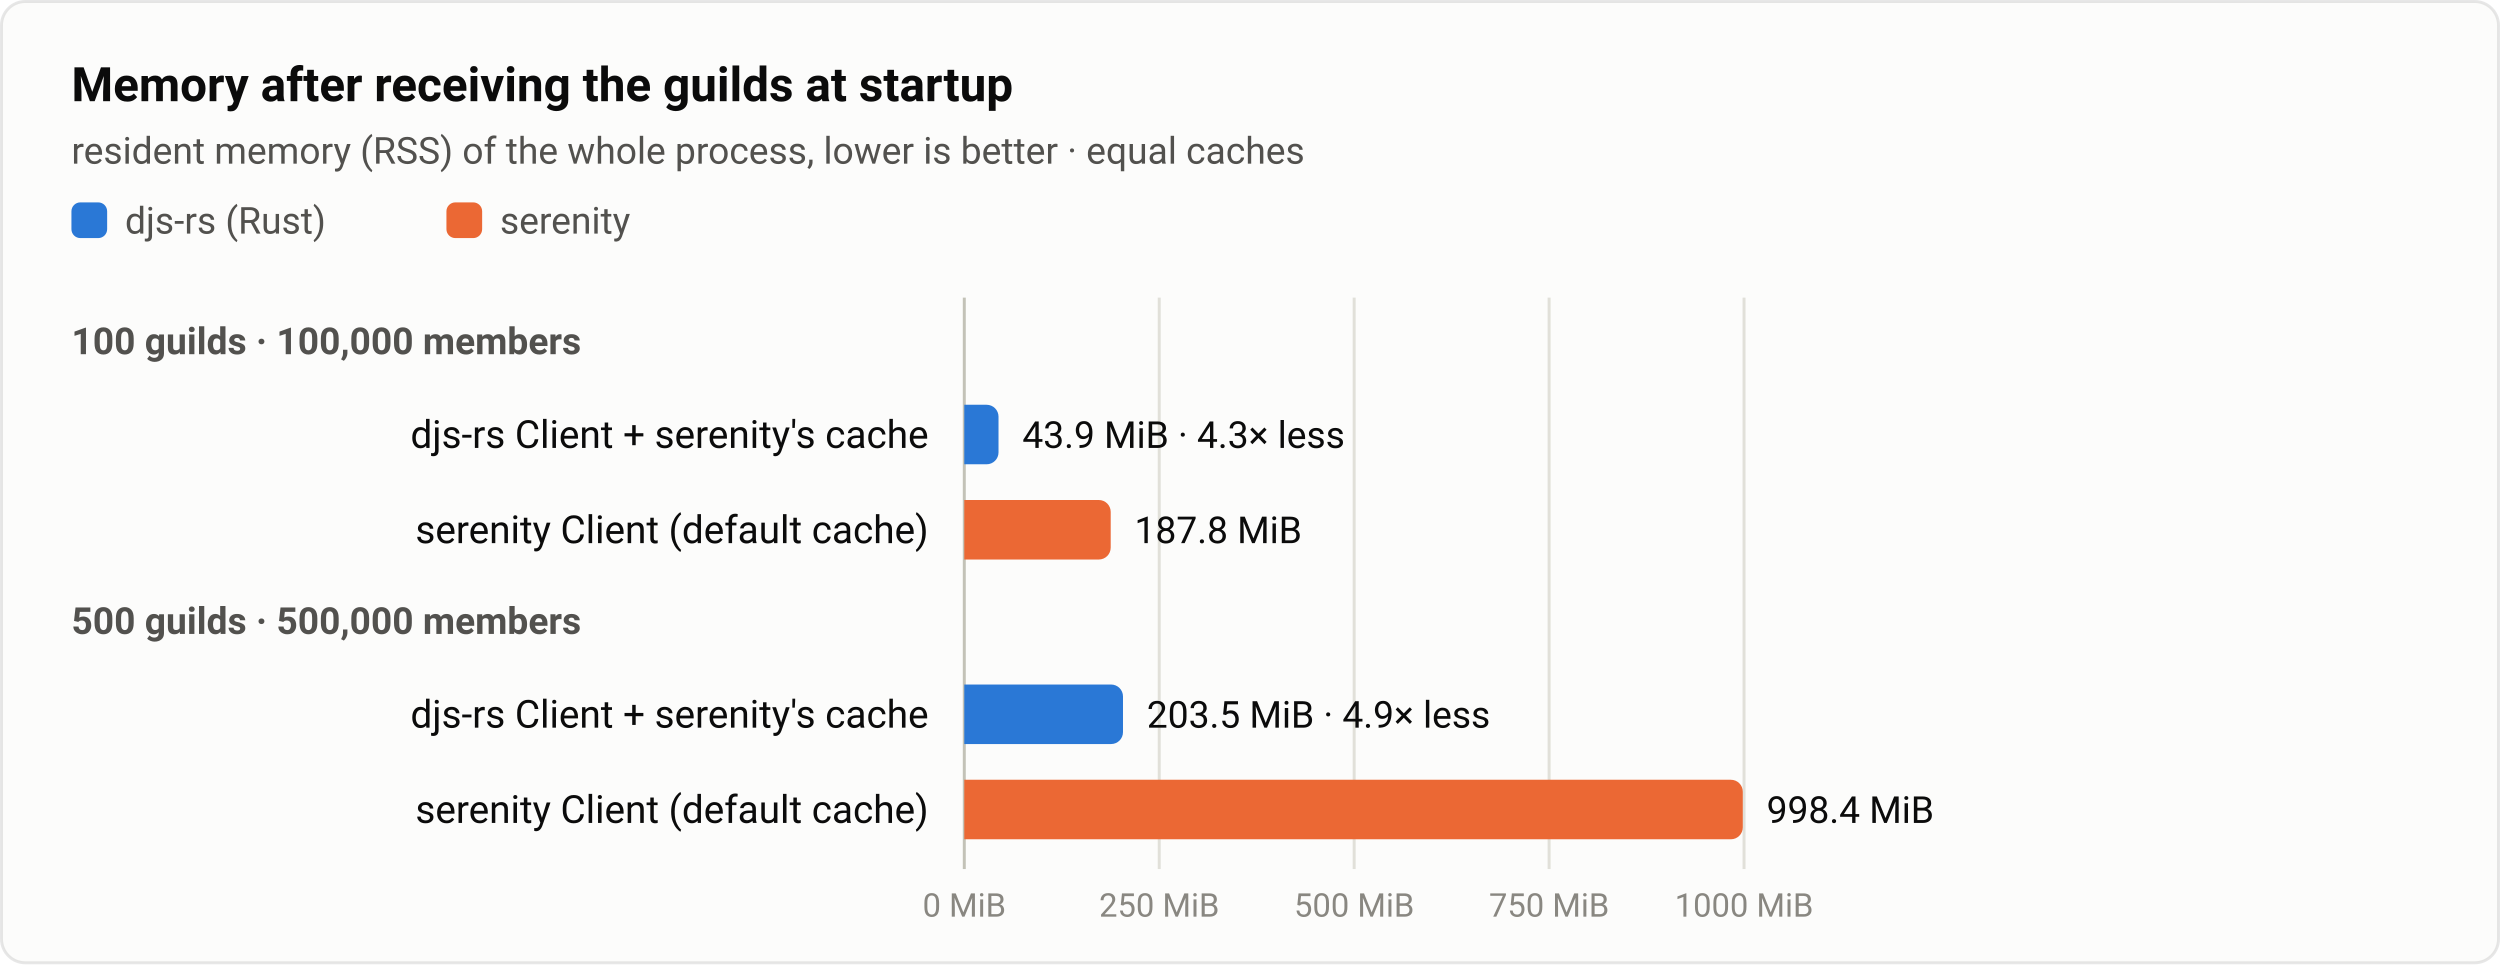
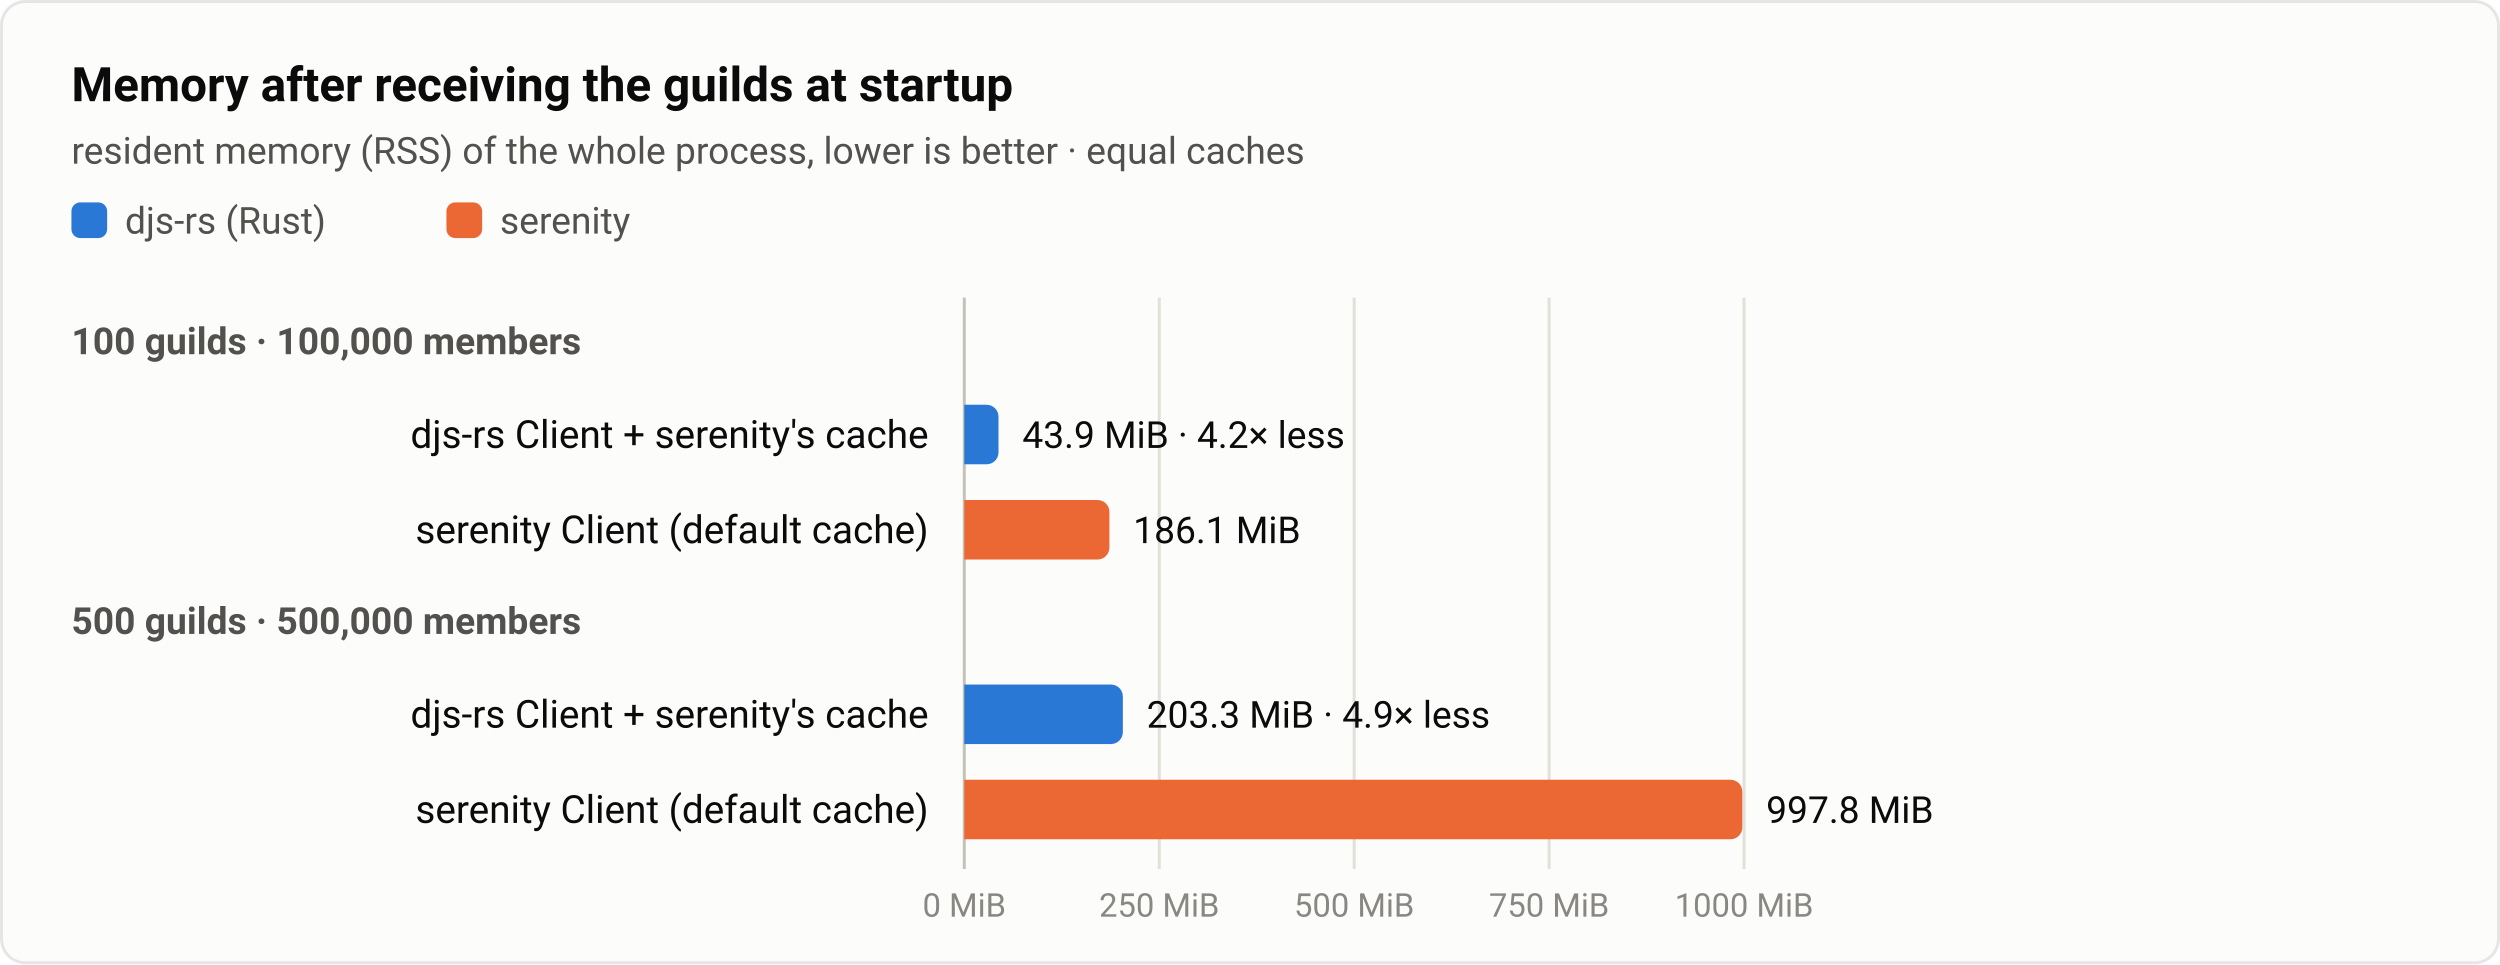
<svg xmlns="http://www.w3.org/2000/svg" width="840" height="324" viewBox="0 0 840 324" role="img" aria-labelledby="title desc" font-family="system-ui, -apple-system, &quot;Segoe UI&quot;, Roboto, sans-serif">
  <rect x="0.5" y="0.5" width="839" height="323" rx="8" fill="#fcfcfb" stroke="rgba(11,11,11,0.10)" />
  <text x="24" y="34" font-size="16" font-weight="600" fill="#0b0b0b">Memory after receiving the guilds at startup</text>
  <text x="24" y="55" font-size="12.5" fill="#52514e">resident memory (RSS) of the whole process, lower is better · equal caches</text>
  <rect x="24" y="68" width="12" height="12" rx="3" fill="#2a78d6" />
  <text x="42" y="78.5" font-size="12.5" fill="#52514e">djs-rs (Rust)</text>
  <rect x="150" y="68" width="12" height="12" rx="3" fill="#eb6834" />
  <text x="168" y="78.5" font-size="12.5" fill="#52514e">serenity</text>
  <line x1="324" y1="100" x2="324" y2="292" stroke="#c3c2b7" stroke-width="1" />
  <text x="324" y="308" font-size="11" text-anchor="middle" fill="#898781" style="font-variant-numeric: tabular-nums">0 MiB</text>
  <line x1="389.5" y1="100" x2="389.5" y2="292" stroke="#e1e0d9" stroke-width="1" />
  <text x="389.5" y="308" font-size="11" text-anchor="middle" fill="#898781" style="font-variant-numeric: tabular-nums">250 MiB</text>
  <line x1="455" y1="100" x2="455" y2="292" stroke="#e1e0d9" stroke-width="1" />
  <text x="455" y="308" font-size="11" text-anchor="middle" fill="#898781" style="font-variant-numeric: tabular-nums">500 MiB</text>
  <line x1="520.5" y1="100" x2="520.5" y2="292" stroke="#e1e0d9" stroke-width="1" />
  <text x="520.5" y="308" font-size="11" text-anchor="middle" fill="#898781" style="font-variant-numeric: tabular-nums">750 MiB</text>
  <line x1="586" y1="100" x2="586" y2="292" stroke="#e1e0d9" stroke-width="1" />
  <text x="586" y="308" font-size="11" text-anchor="middle" fill="#898781" style="font-variant-numeric: tabular-nums">1000 MiB</text>
  <text x="24" y="119" font-size="12.5" font-weight="600" fill="#52514e">100 guilds · 100,000 members</text>
  <text x="312" y="150.5" font-size="13" text-anchor="end" fill="#0b0b0b">djs-rs Client + serenity's cache</text>
-   <path d="M324,136H331.504A4,4 0 0 1 335.504,140V152A4,4 0 0 1 331.504,156H324Z" fill="#2a78d6" />
-   <text x="343.504" y="150.5" font-size="12.5" fill="#0b0b0b" style="font-variant-numeric: tabular-nums">43.9 MiB · 4.3× less</text>
+   <path d="M324,136H331.499A4,4 0 0 1 335.499,140V152A4,4 0 0 1 331.499,156H324Z" fill="#2a78d6" />
+   <text x="343.499" y="150.5" font-size="12.5" fill="#0b0b0b" style="font-variant-numeric: tabular-nums">43.9 MiB · 4.2× less</text>
  <text x="312" y="182.5" font-size="13" text-anchor="end" fill="#0b0b0b">serenity Client (default cache)</text>
-   <path d="M324,168H369.197A4,4 0 0 1 373.197,172V184A4,4 0 0 1 369.197,188H324Z" fill="#eb6834" />
-   <text x="381.197" y="182.5" font-size="12.5" fill="#0b0b0b" style="font-variant-numeric: tabular-nums">187.8 MiB</text>
+   <path d="M324,168H368.759A4,4 0 0 1 372.759,172V184A4,4 0 0 1 368.759,188H324Z" fill="#eb6834" />
+   <text x="380.759" y="182.5" font-size="12.5" fill="#0b0b0b" style="font-variant-numeric: tabular-nums">186.1 MiB</text>
  <text x="24" y="213" font-size="12.5" font-weight="600" fill="#52514e">500 guilds · 500,000 members</text>
  <text x="312" y="244.5" font-size="13" text-anchor="end" fill="#0b0b0b">djs-rs Client + serenity's cache</text>
-   <path d="M324,230H373.327A4,4 0 0 1 377.327,234V246A4,4 0 0 1 373.327,250H324Z" fill="#2a78d6" />
-   <text x="385.327" y="244.5" font-size="12.5" fill="#0b0b0b" style="font-variant-numeric: tabular-nums">203.5 MiB · 4.9× less</text>
+   <path d="M324,230H373.273A4,4 0 0 1 377.273,234V246A4,4 0 0 1 373.273,250H324Z" fill="#2a78d6" />
+   <text x="385.273" y="244.5" font-size="12.5" fill="#0b0b0b" style="font-variant-numeric: tabular-nums">203.3 MiB · 4.9× less</text>
  <text x="312" y="276.5" font-size="13" text-anchor="end" fill="#0b0b0b">serenity Client (default cache)</text>
-   <path d="M324,262H581.579A4,4 0 0 1 585.579,266V278A4,4 0 0 1 581.579,282H324Z" fill="#eb6834" />
-   <text x="593.579" y="276.5" font-size="12.5" fill="#0b0b0b" style="font-variant-numeric: tabular-nums">998.4 MiB</text>
+   <path d="M324,262H581.423A4,4 0 0 1 585.423,266V278A4,4 0 0 1 581.423,282H324Z" fill="#eb6834" />
+   <text x="593.423" y="276.5" font-size="12.5" fill="#0b0b0b" style="font-variant-numeric: tabular-nums">997.8 MiB</text>
</svg>
